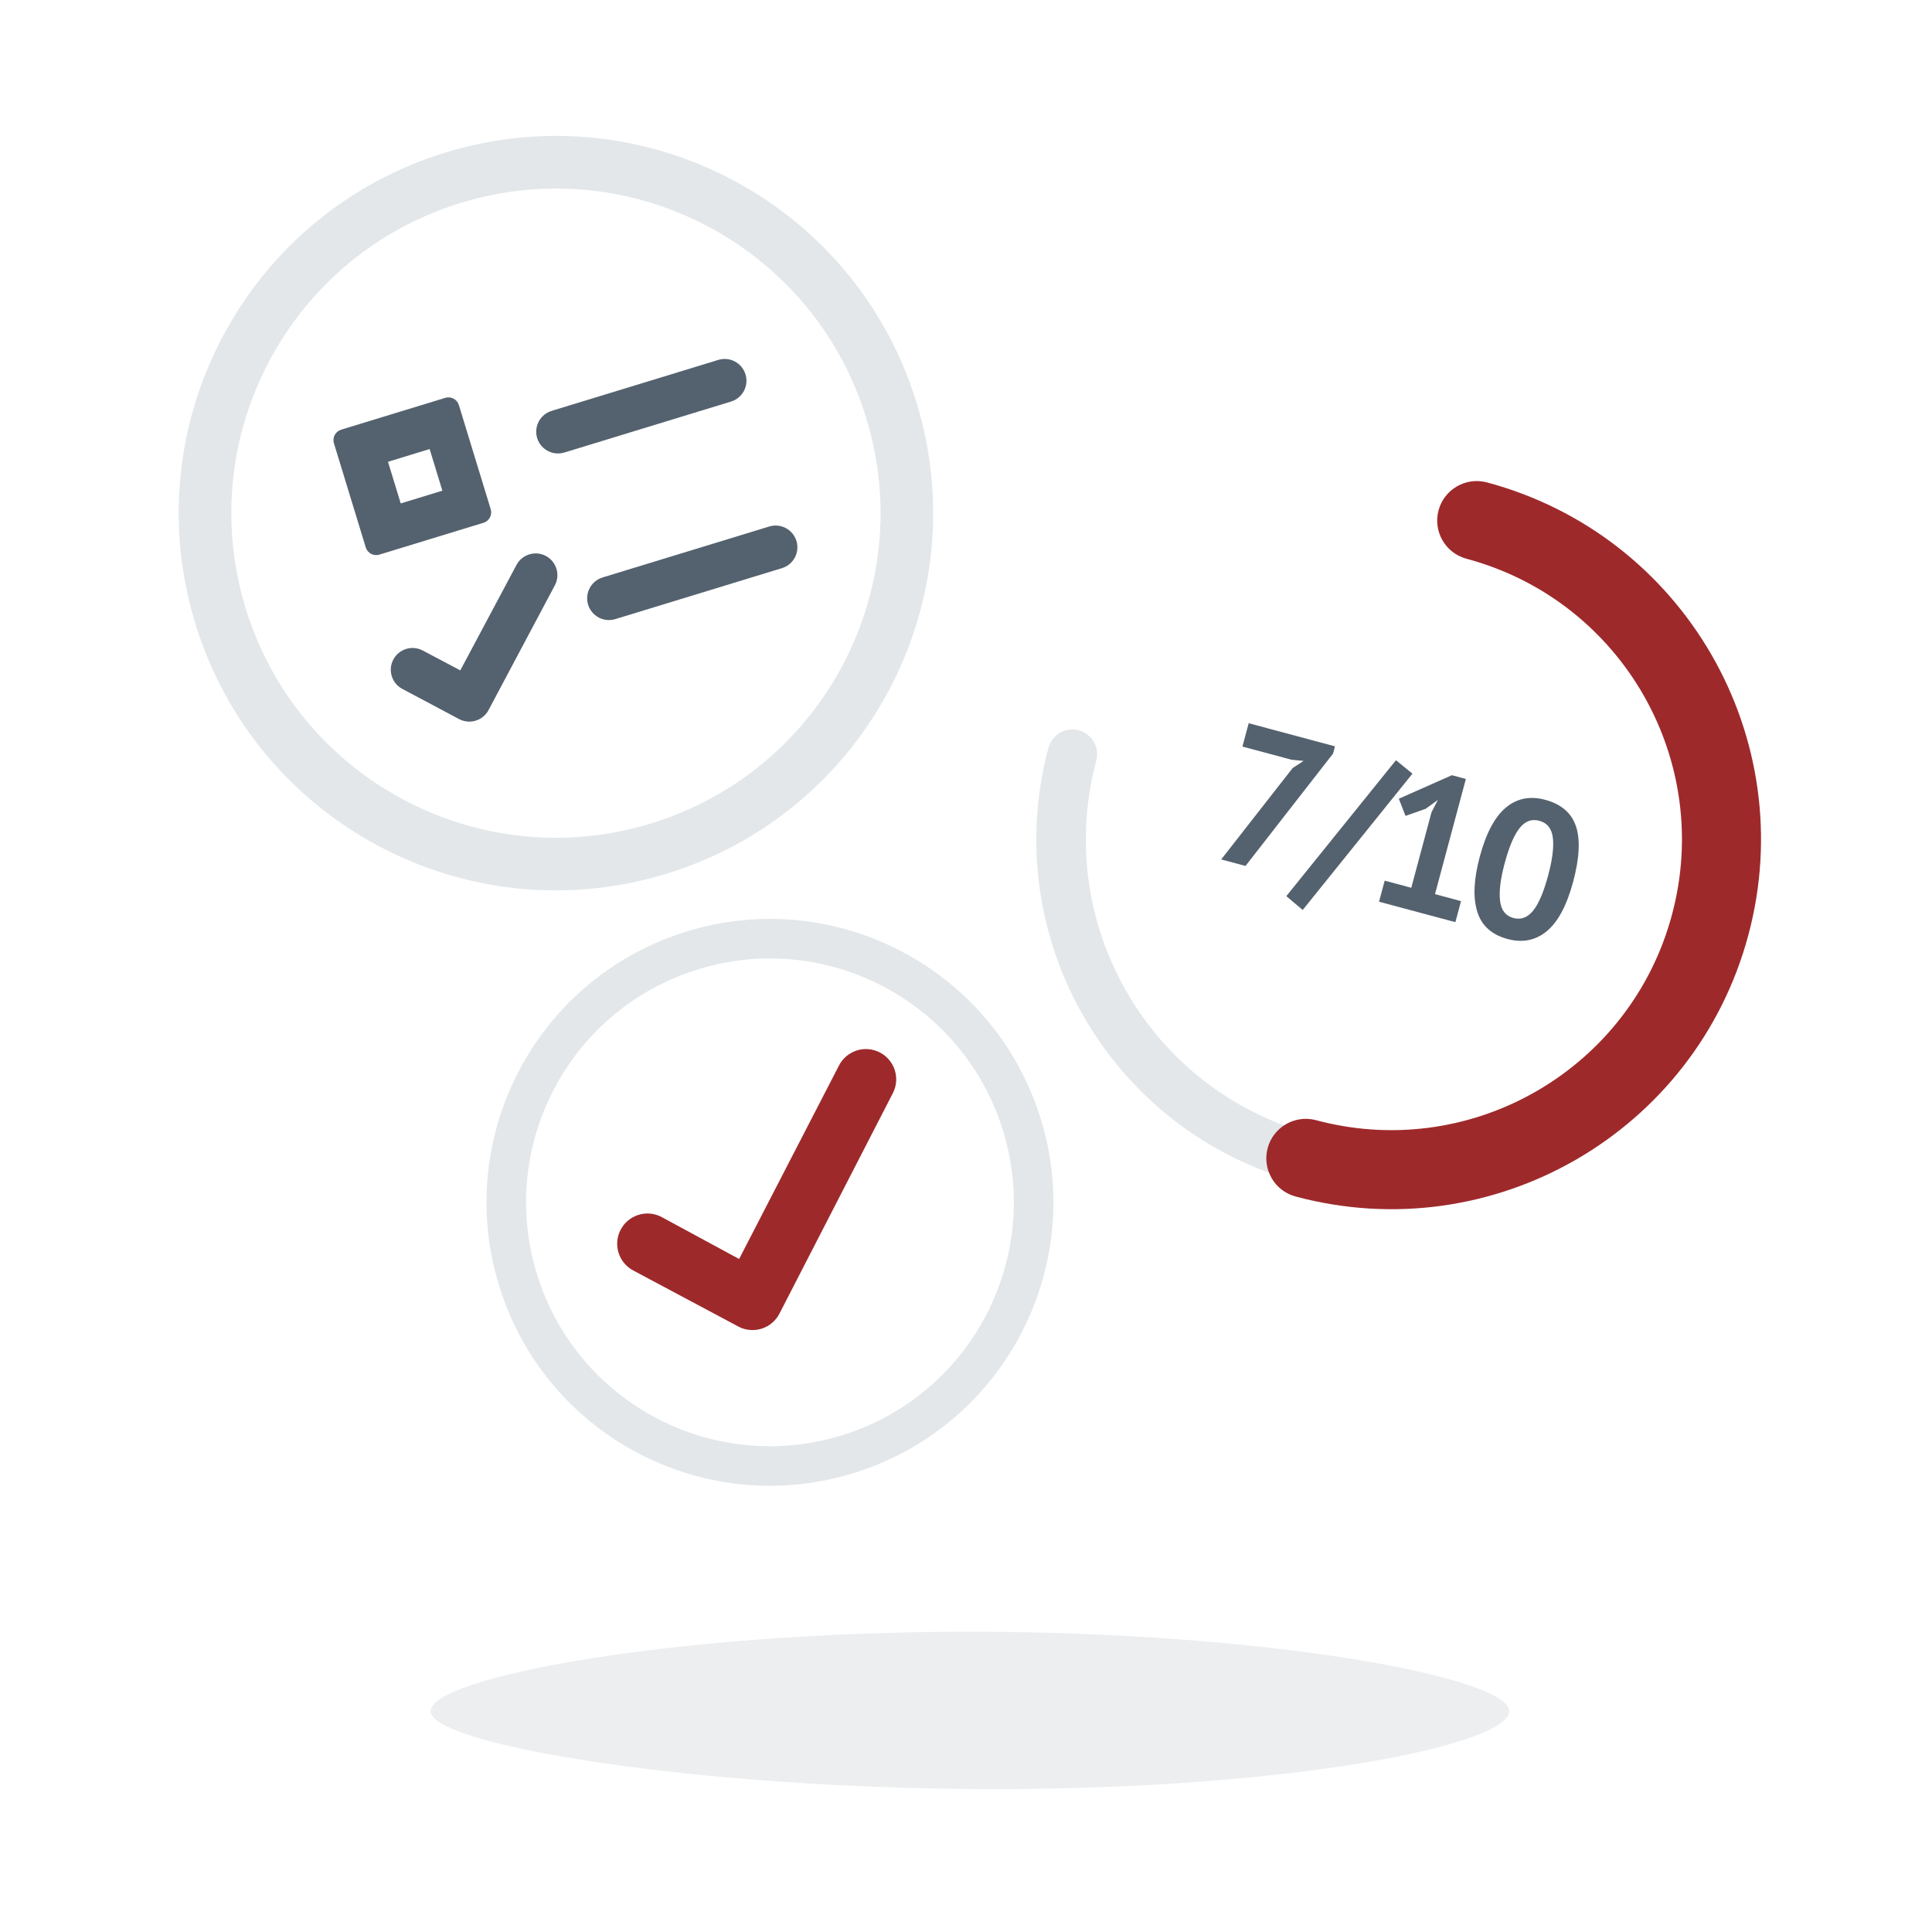
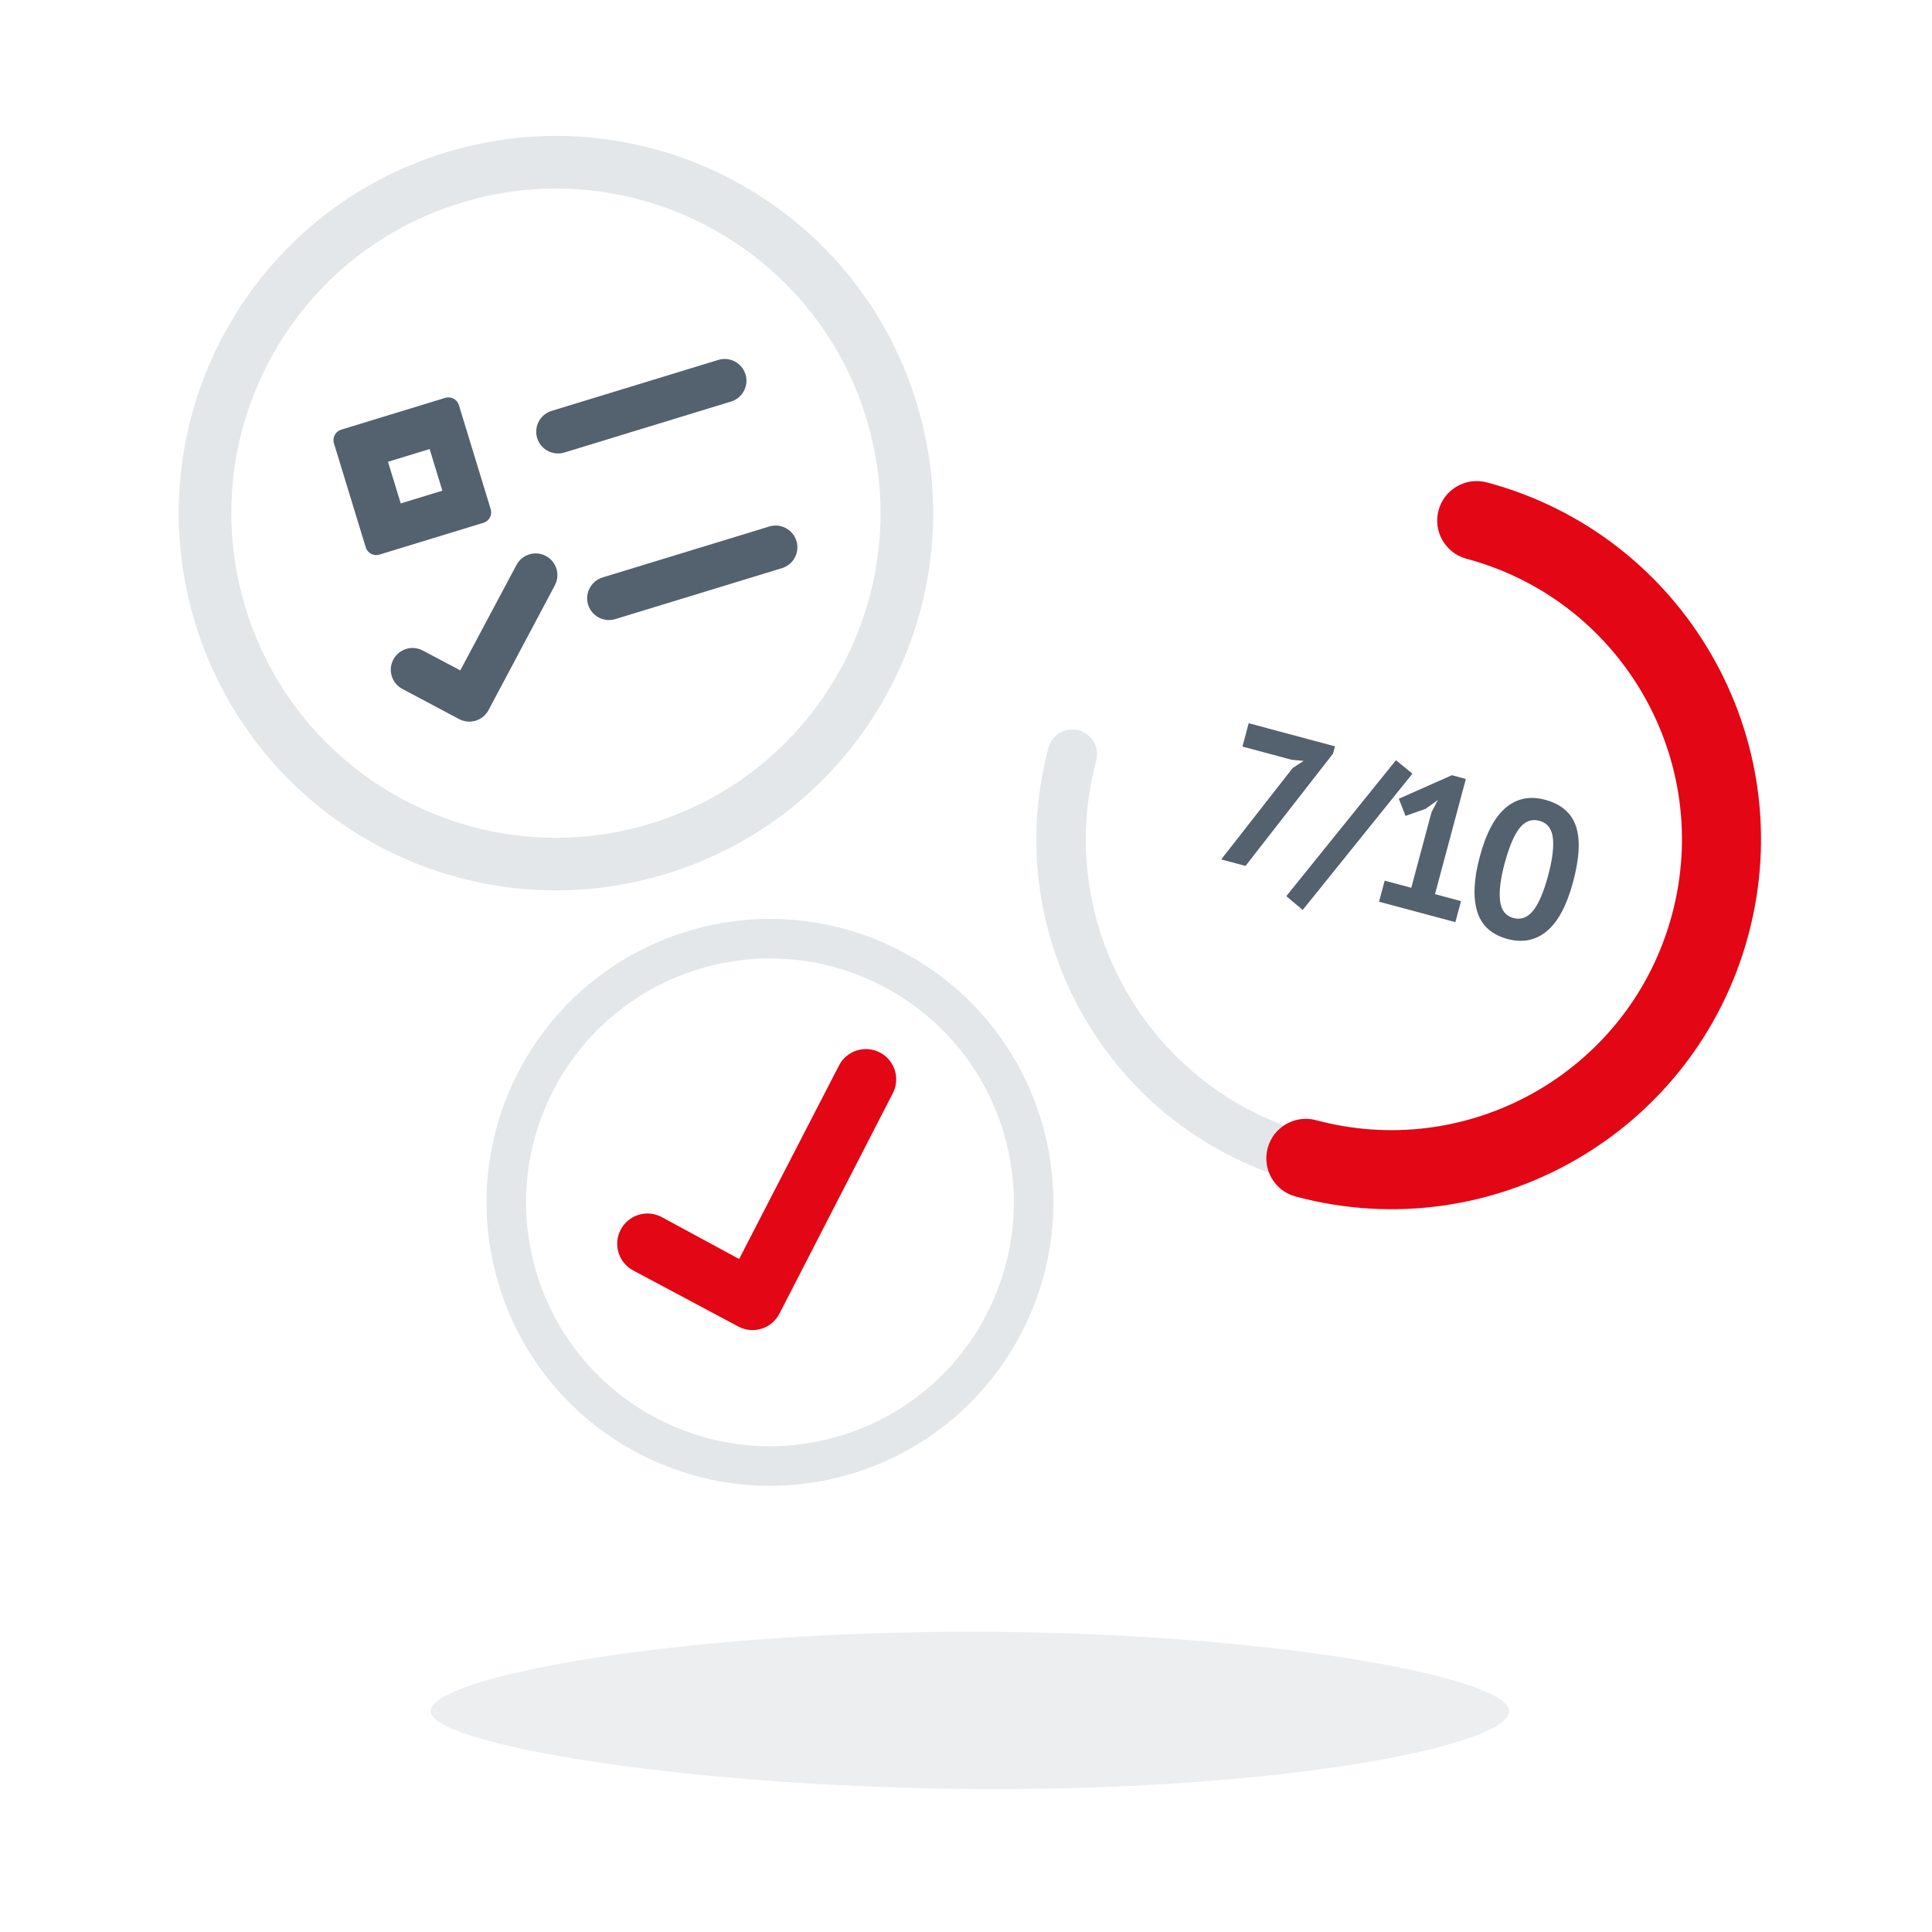
<svg xmlns="http://www.w3.org/2000/svg" class="image course-empty-content-image" viewBox="0 0 676 676">
  <g fill-rule="evenodd">
    <path d="M238.76 326.4c52.08-16.922 108.02 11.579 124.94 63.659 16.922 52.08-11.579 108.02-63.659 124.94-52.08 16.922-108.02-11.579-124.94-63.659-16.922-52.08 11.579-108.02 63.659-124.94zm111.78 67.934c-14.56-44.813-62.692-69.337-107.5-54.776-44.813 14.56-69.337 62.692-54.776 107.5 14.56 44.813 62.692 69.337 107.5 54.776 44.813-14.56 69.337-62.692 54.776-107.5zm168.41-220.55c66.245 17.75 105.56 85.841 87.807 152.09-17.75 66.245-85.841 105.56-152.09 87.807-66.245-17.75-105.56-85.841-87.807-152.09a8.664 8.664 0 0116.737 4.485c-15.273 57 18.554 115.59 75.555 130.86 57.001 15.273 115.59-18.554 130.86-75.555 15.121-56.431-17.882-114.42-73.852-130.39l-1.703-.471a8.664 8.664 0 014.485-16.737zM155.94 53.354c69.698-21.309 143.47 17.918 164.78 87.617 21.309 69.698-17.918 143.47-87.617 164.78-69.698 21.309-143.47-17.918-164.78-87.617-21.309-69.698 17.918-143.47 87.617-164.78zm147.17 93c-18.336-59.973-81.817-93.727-141.79-75.391s-93.727 81.817-75.391 141.79 81.817 93.727 141.79 75.391 93.727-81.817 75.391-141.79z" fill="#E3E7E9" />
    <path d="M526.89 282.58c3.882-3.241 8.456-4.156 13.723-2.745 5.623 1.507 9.223 4.588 10.798 9.244 1.575 4.655 1.25 11.134-.974 19.435-2.213 8.256-5.274 14.014-9.184 17.27-3.91 3.258-8.5 4.181-13.765 2.77-5.58-1.495-9.12-4.704-10.623-9.627-1.504-4.923-1.203-11.312.902-19.167 2.2-8.212 5.242-13.94 9.124-17.18zm-18.877-11.336l4.887 1.31-10.799 40.302 9.105 2.44-1.973 7.363-26.712-7.157 1.973-7.364 9.305 2.493 7.086-26.444 2.224-4.283-4.272 3.089-7.052 2.487-2.337-6.008 18.565-8.228zm30.559 15.938c-2.678-.718-4.979.149-6.903 2.599-1.924 2.45-3.658 6.554-5.2 12.311-1.46 5.445-1.995 9.81-1.608 13.095.388 3.285 1.943 5.292 4.665 6.022 2.633.705 4.929-.139 6.885-2.533s3.73-6.558 5.321-12.494c1.447-5.4 1.985-9.728 1.614-12.985-.37-3.256-1.962-5.261-4.774-6.015zm-50.135-21.183l5.771 4.704-38.394 47.689-5.735-4.838L488.437 266zm-51.524-12.945l30.193 8.09-.682 2.544-30.62 39.296-8.502-2.278 25-31.976 3.825-2.491-4.196-.407-17.205-4.61 2.188-8.168zm-245.91-58.523a7.596 7.596 0 013.14 10.273l-23.207 43.648a7.619 7.619 0 01-10.304 3.15l-19.864-10.562a7.596 7.596 0 01-3.141-10.273 7.615 7.615 0 0110.282-3.157l13.146 6.95 19.667-36.892a7.605 7.605 0 0110.281-3.137zm87.666-5.251a7.619 7.619 0 01-5.059 9.513l-58.289 17.821a7.619 7.619 0 11-4.455-14.572l58.29-17.82a7.619 7.619 0 019.513 5.058zm-118.11-47.545l11.138 36.43a3.81 3.81 0 01-2.53 4.758l-36.43 11.138a3.81 3.81 0 01-4.757-2.53l-11.138-36.43a3.81 3.81 0 012.53-4.758l36.43-11.138a3.81 3.81 0 014.757 2.53zm-10.231 15.384l-14.572 4.455 4.455 14.572 14.572-4.455-4.455-14.572zm110.52-26.128a7.619 7.619 0 01-5.059 9.513L197.5 158.325a7.619 7.619 0 11-4.455-14.572l58.29-17.82a7.619 7.619 0 019.513 5.058z" fill="#54616e" />
    <path d="M347.91 626c104.21 0 180.13-15.468 180.13-27.274 0-11.806-84.477-27.791-188.68-27.791-104.21 0-188.68 15.985-188.68 27.791 0 11.806 93.034 27.274 197.24 27.274z" fill="#ECEEF0" />
-     <path d="M307.79 368.22c5.129 2.613 7.216 8.816 4.771 13.96l-.13.265-39.69 77.156a10.586 10.586 0 01-13.982 4.76l-.266-.13-36.756-19.599a10.586 10.586 0 01-4.63-14.247 10.586 10.586 0 0113.982-4.76l.266.131 27.262 14.76 34.926-67.668a10.586 10.586 0 0114.247-4.63zm212.49-199.43c68.999 18.488 109.95 89.41 91.457 158.41-18.488 68.999-89.41 109.95-158.41 91.457-7.376-1.976-11.753-9.557-9.776-16.933 1.948-7.273 9.348-11.631 16.626-9.855l1.935.5c53.73 13.468 108.52-18.621 122.91-72.326s-17.018-108.89-70.284-124.09l-1.927-.534c-7.19-2.102-11.42-9.575-9.47-16.848 1.976-7.376 9.557-11.753 16.933-9.777z" fill="#9e292b" />
+     <path d="M307.79 368.22c5.129 2.613 7.216 8.816 4.771 13.96l-.13.265-39.69 77.156a10.586 10.586 0 01-13.982 4.76l-.266-.13-36.756-19.599a10.586 10.586 0 01-4.63-14.247 10.586 10.586 0 0113.982-4.76l.266.131 27.262 14.76 34.926-67.668a10.586 10.586 0 0114.247-4.63zm212.49-199.43c68.999 18.488 109.95 89.41 91.457 158.41-18.488 68.999-89.41 109.95-158.41 91.457-7.376-1.976-11.753-9.557-9.776-16.933 1.948-7.273 9.348-11.631 16.626-9.855l1.935.5c53.73 13.468 108.52-18.621 122.91-72.326s-17.018-108.89-70.284-124.09l-1.927-.534c-7.19-2.102-11.42-9.575-9.47-16.848 1.976-7.376 9.557-11.753 16.933-9.777z" fill="#E30614" />
  </g>
</svg>
